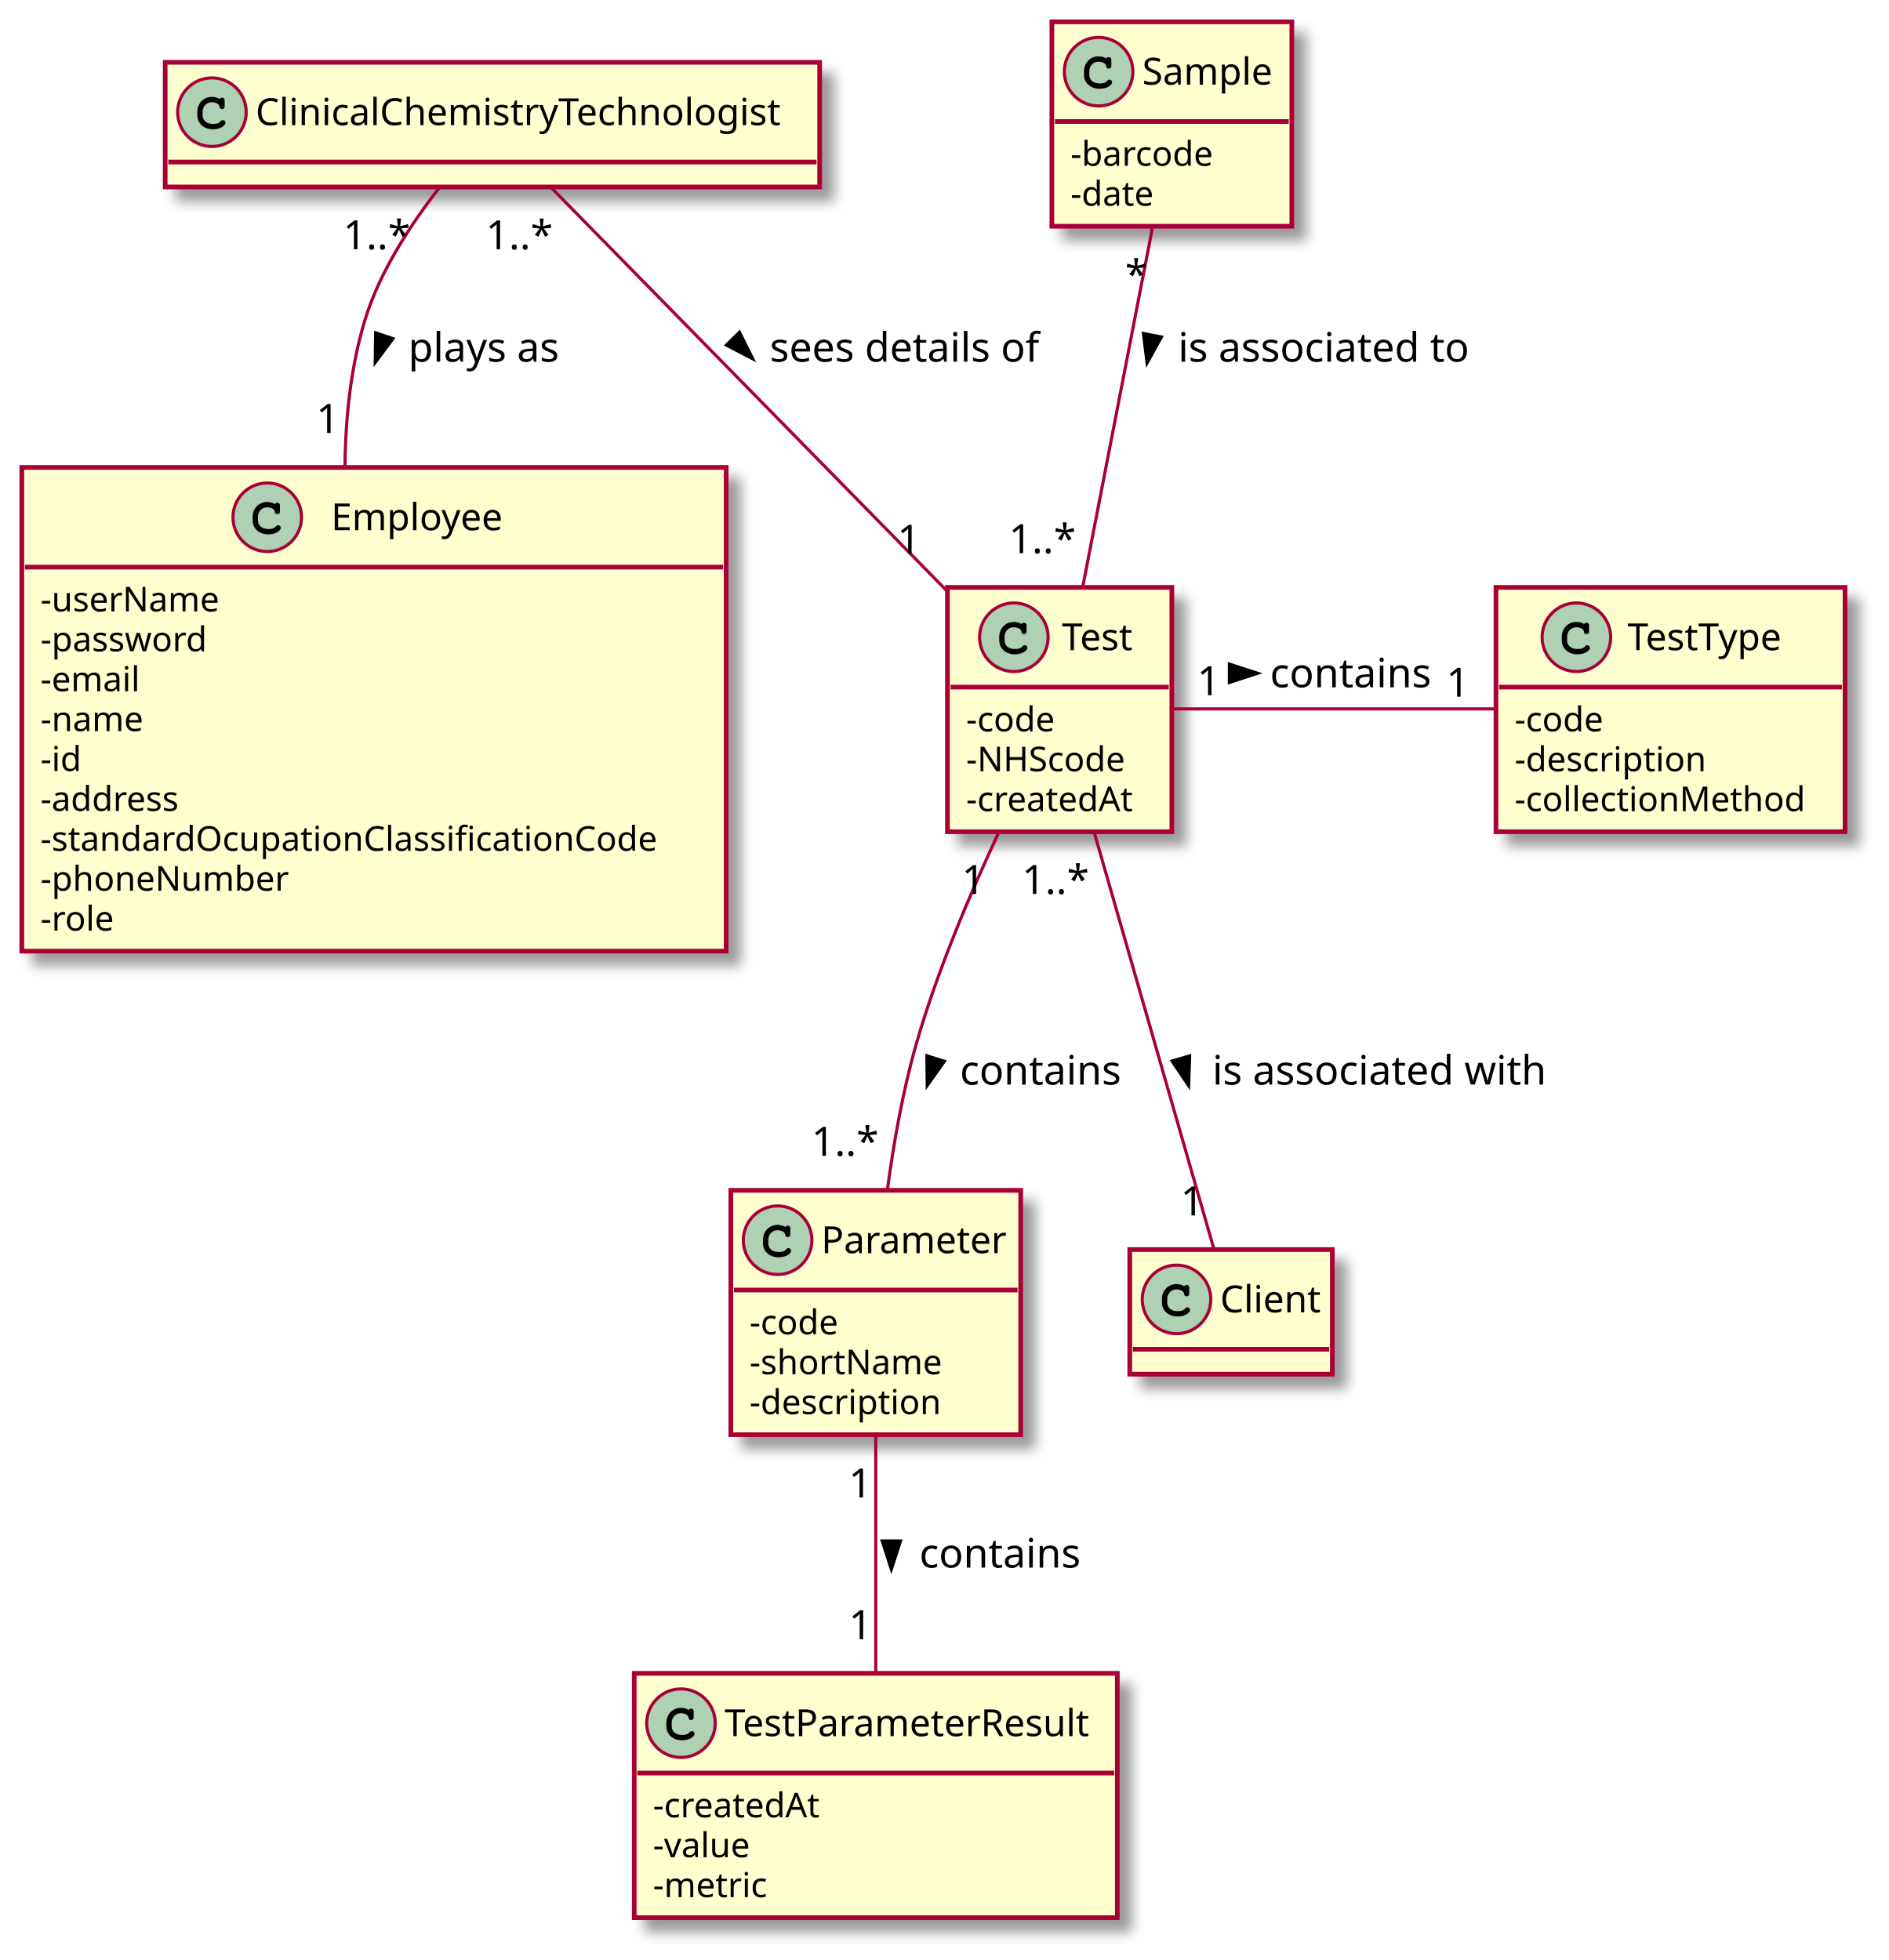
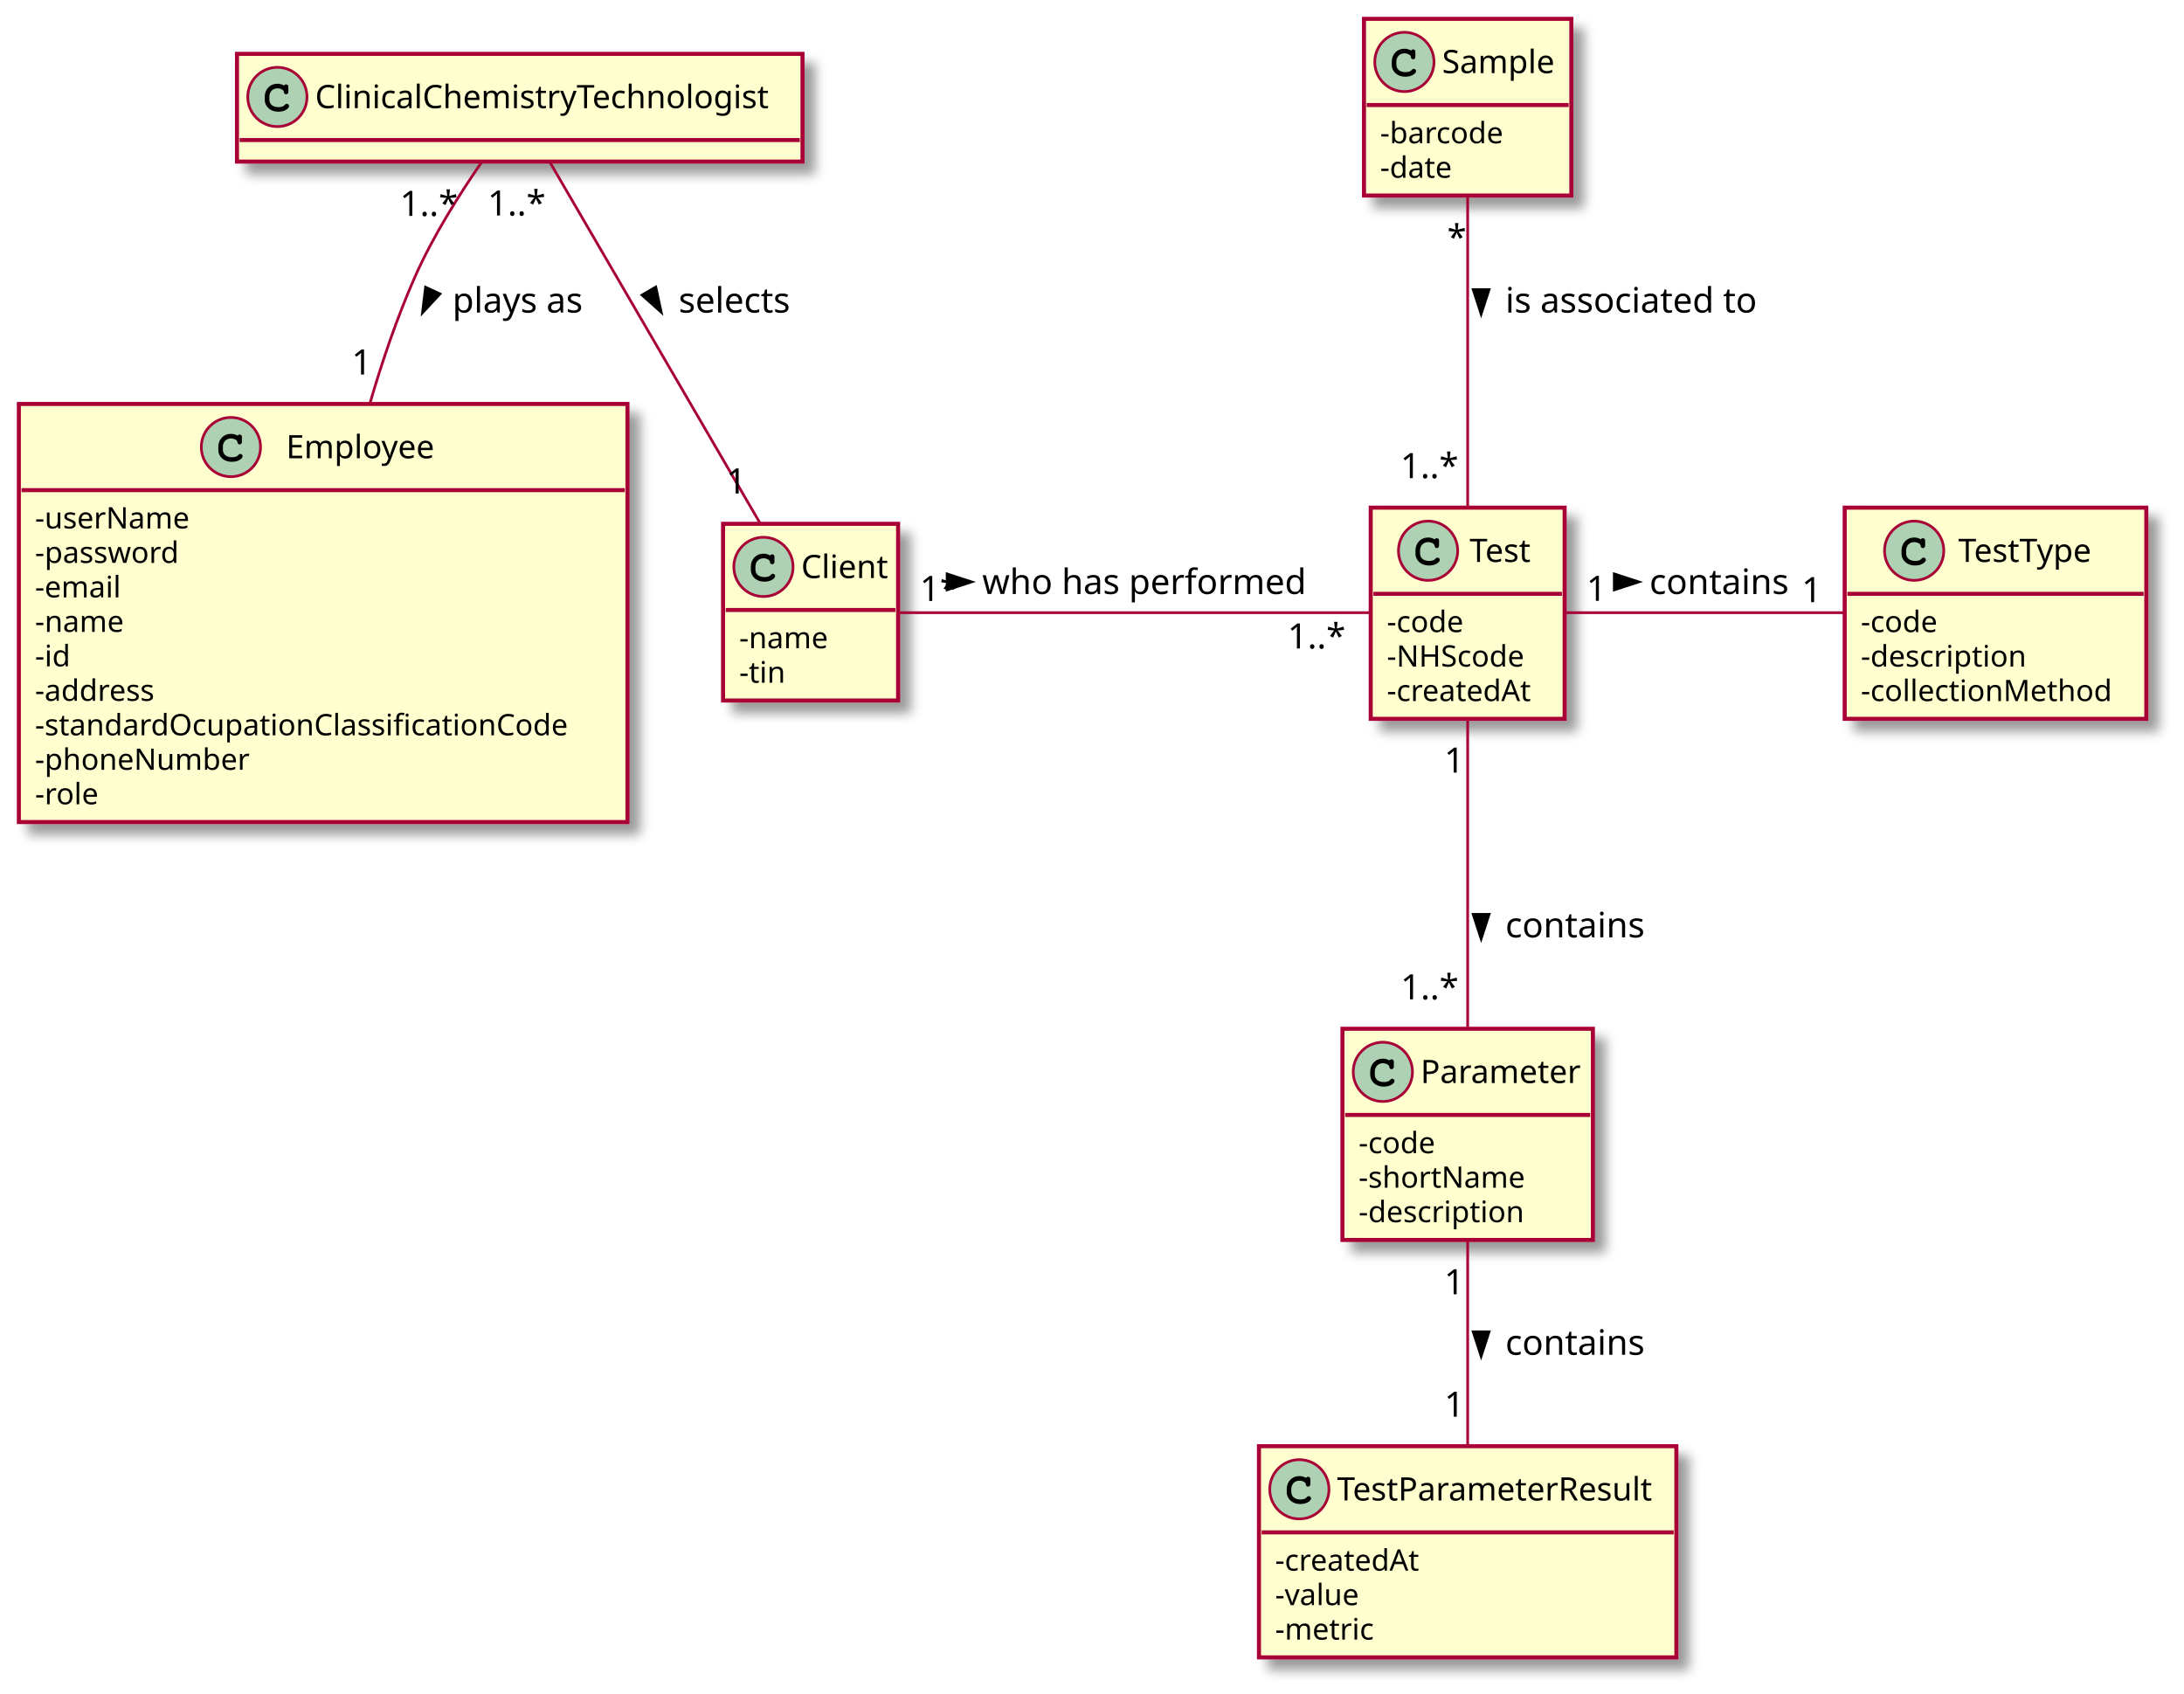
- <svg xmlns="http://www.w3.org/2000/svg" contentScriptType="application/ecmascript" contentStyleType="text/css" height="629px" preserveAspectRatio="none" style="width:606px;height:629px;background:#FFFFFF;" version="1.1" viewBox="0 0 606 629" width="606px" zoomAndPan="magnify">
+ <svg xmlns="http://www.w3.org/2000/svg" contentScriptType="application/ecmascript" contentStyleType="text/css" height="629px" preserveAspectRatio="none" style="width:811px;height:629px;background:#FFFFFF;" version="1.1" viewBox="0 0 811 629" width="811px" zoomAndPan="magnify">
  <defs>
-     <filter height="300%" id="f18g40kg3k56v" width="300%" x="-1" y="-1">
+     <filter height="300%" id="f7hba0wak4ysu" width="300%" x="-1" y="-1">
      <feGaussianBlur result="blurOut" stdDeviation="2.0" />
      <feColorMatrix in="blurOut" result="blurOut2" type="matrix" values="0 0 0 0 0 0 0 0 0 0 0 0 0 0 0 0 0 0 .4 0" />
      <feOffset dx="4.0" dy="4.0" in="blurOut2" result="blurOut3" />
      <feBlend in="SourceGraphic" in2="blurOut3" mode="normal" />
    </filter>
  </defs>
  <g>
-     <rect codeLine="5" fill="#FEFECE" filter="url(#f18g40kg3k56v)" height="78.414" id="TestParameterResult" style="stroke:#A80036;stroke-width:1.5;" width="155" x="203.5" y="537" />
-     <ellipse cx="218.5" cy="553" fill="#ADD1B2" rx="11" ry="11" style="stroke:#A80036;stroke-width:1.0;" />
-     <path d="M220.844,548.672 C219.906,548.234 219.312,548.094 218.438,548.094 C215.812,548.094 213.812,550.172 213.812,552.891 L213.812,554.016 C213.812,556.594 215.922,558.484 218.812,558.484 C220.031,558.484 221.188,558.188 221.938,557.641 C222.516,557.234 222.844,556.781 222.844,556.391 C222.844,555.938 222.453,555.547 221.984,555.547 C221.766,555.547 221.562,555.625 221.375,555.812 C220.922,556.297 220.922,556.297 220.734,556.391 C220.312,556.656 219.625,556.781 218.859,556.781 C216.812,556.781 215.516,555.688 215.516,553.984 L215.516,552.891 C215.516,551.109 216.766,549.797 218.5,549.797 C219.078,549.797 219.688,549.953 220.156,550.203 C220.641,550.484 220.812,550.703 220.906,551.109 C220.969,551.516 221,551.641 221.141,551.766 C221.281,551.906 221.516,552.016 221.734,552.016 C222,552.016 222.266,551.875 222.438,551.656 C222.547,551.5 222.578,551.312 222.578,550.891 L222.578,549.469 C222.578,549.031 222.562,548.906 222.469,548.75 C222.312,548.484 222.031,548.344 221.734,548.344 C221.438,548.344 221.234,548.438 221.016,548.75 L220.844,548.672 Z " fill="#000000" />
-     <text fill="#000000" font-family="sans-serif" font-size="12" lengthAdjust="spacing" textLength="123" x="232.5" y="557.154">TestParameterResult</text>
-     <line style="stroke:#A80036;stroke-width:1.5;" x1="204.5" x2="357.5" y1="569" y2="569" />
-     <text fill="#000000" font-family="sans-serif" font-size="11" lengthAdjust="spacing" textLength="60" x="209.5" y="583.21">-createdAt</text>
-     <text fill="#000000" font-family="sans-serif" font-size="11" lengthAdjust="spacing" textLength="36" x="209.5" y="596.015">-value</text>
-     <text fill="#000000" font-family="sans-serif" font-size="11" lengthAdjust="spacing" textLength="40" x="209.5" y="608.82">-metric</text>
-     <rect codeLine="12" fill="#FEFECE" filter="url(#f18g40kg3k56v)" height="78.414" id="Parameter" style="stroke:#A80036;stroke-width:1.5;" width="93" x="234.5" y="382" />
-     <ellipse cx="249.5" cy="398" fill="#ADD1B2" rx="11" ry="11" style="stroke:#A80036;stroke-width:1.0;" />
-     <path d="M251.844,393.672 C250.906,393.234 250.312,393.094 249.438,393.094 C246.812,393.094 244.812,395.172 244.812,397.891 L244.812,399.016 C244.812,401.594 246.922,403.484 249.812,403.484 C251.031,403.484 252.188,403.188 252.938,402.641 C253.516,402.234 253.844,401.781 253.844,401.391 C253.844,400.938 253.453,400.547 252.984,400.547 C252.766,400.547 252.562,400.625 252.375,400.812 C251.922,401.297 251.922,401.297 251.734,401.391 C251.312,401.656 250.625,401.781 249.859,401.781 C247.812,401.781 246.516,400.688 246.516,398.984 L246.516,397.891 C246.516,396.109 247.766,394.797 249.5,394.797 C250.078,394.797 250.688,394.953 251.156,395.203 C251.641,395.484 251.812,395.703 251.906,396.109 C251.969,396.516 252,396.641 252.141,396.766 C252.281,396.906 252.516,397.016 252.734,397.016 C253,397.016 253.266,396.875 253.438,396.656 C253.547,396.5 253.578,396.312 253.578,395.891 L253.578,394.469 C253.578,394.031 253.562,393.906 253.469,393.75 C253.312,393.484 253.031,393.344 252.734,393.344 C252.438,393.344 252.234,393.438 252.016,393.75 L251.844,393.672 Z " fill="#000000" />
-     <text fill="#000000" font-family="sans-serif" font-size="12" lengthAdjust="spacing" textLength="61" x="263.5" y="402.154">Parameter</text>
-     <line style="stroke:#A80036;stroke-width:1.5;" x1="235.5" x2="326.5" y1="414" y2="414" />
-     <text fill="#000000" font-family="sans-serif" font-size="11" lengthAdjust="spacing" textLength="32" x="240.5" y="428.21">-code</text>
-     <text fill="#000000" font-family="sans-serif" font-size="11" lengthAdjust="spacing" textLength="66" x="240.5" y="441.015">-shortName</text>
-     <text fill="#000000" font-family="sans-serif" font-size="11" lengthAdjust="spacing" textLength="66" x="240.5" y="453.82">-description</text>
-     <rect codeLine="19" fill="#FEFECE" filter="url(#f18g40kg3k56v)" height="78.414" id="Test" style="stroke:#A80036;stroke-width:1.5;" width="72" x="304" y="188.5" />
-     <ellipse cx="325.3" cy="204.5" fill="#ADD1B2" rx="11" ry="11" style="stroke:#A80036;stroke-width:1.0;" />
-     <path d="M327.644,200.172 C326.706,199.734 326.113,199.594 325.238,199.594 C322.613,199.594 320.613,201.672 320.613,204.391 L320.613,205.516 C320.613,208.094 322.722,209.984 325.613,209.984 C326.831,209.984 327.988,209.688 328.738,209.141 C329.316,208.734 329.644,208.281 329.644,207.891 C329.644,207.438 329.253,207.047 328.784,207.047 C328.566,207.047 328.363,207.125 328.175,207.312 C327.722,207.797 327.722,207.797 327.534,207.891 C327.113,208.156 326.425,208.281 325.659,208.281 C323.613,208.281 322.316,207.188 322.316,205.484 L322.316,204.391 C322.316,202.609 323.566,201.297 325.3,201.297 C325.878,201.297 326.488,201.453 326.956,201.703 C327.441,201.984 327.613,202.203 327.706,202.609 C327.769,203.016 327.8,203.141 327.941,203.266 C328.081,203.406 328.316,203.516 328.534,203.516 C328.8,203.516 329.066,203.375 329.238,203.156 C329.347,203 329.378,202.812 329.378,202.391 L329.378,200.969 C329.378,200.531 329.363,200.406 329.269,200.25 C329.113,199.984 328.831,199.844 328.534,199.844 C328.238,199.844 328.034,199.938 327.816,200.25 L327.644,200.172 Z " fill="#000000" />
-     <text fill="#000000" font-family="sans-serif" font-size="12" lengthAdjust="spacing" textLength="26" x="340.7" y="208.654">Test</text>
-     <line style="stroke:#A80036;stroke-width:1.5;" x1="305" x2="375" y1="220.5" y2="220.5" />
-     <text fill="#000000" font-family="sans-serif" font-size="11" lengthAdjust="spacing" textLength="32" x="310" y="234.71">-code</text>
-     <text fill="#000000" font-family="sans-serif" font-size="11" lengthAdjust="spacing" textLength="56" x="310" y="247.515">-NHScode</text>
-     <text fill="#000000" font-family="sans-serif" font-size="11" lengthAdjust="spacing" textLength="60" x="310" y="260.32">-createdAt</text>
-     <rect codeLine="25" fill="#FEFECE" filter="url(#f18g40kg3k56v)" height="40" id="ClinicalChemistryTechnologist" style="stroke:#A80036;stroke-width:1.5;" width="210" x="53" y="20" />
-     <ellipse cx="68" cy="36" fill="#ADD1B2" rx="11" ry="11" style="stroke:#A80036;stroke-width:1.0;" />
-     <path d="M70.344,31.672 C69.406,31.234 68.812,31.094 67.938,31.094 C65.312,31.094 63.312,33.172 63.312,35.891 L63.312,37.016 C63.312,39.594 65.422,41.484 68.312,41.484 C69.531,41.484 70.688,41.188 71.438,40.641 C72.016,40.234 72.344,39.781 72.344,39.391 C72.344,38.938 71.953,38.547 71.484,38.547 C71.266,38.547 71.062,38.625 70.875,38.812 C70.422,39.297 70.422,39.297 70.234,39.391 C69.812,39.656 69.125,39.781 68.359,39.781 C66.312,39.781 65.016,38.688 65.016,36.984 L65.016,35.891 C65.016,34.109 66.266,32.797 68,32.797 C68.578,32.797 69.188,32.953 69.656,33.203 C70.141,33.484 70.312,33.703 70.406,34.109 C70.469,34.516 70.5,34.641 70.641,34.766 C70.781,34.906 71.016,35.016 71.234,35.016 C71.5,35.016 71.766,34.875 71.938,34.656 C72.047,34.5 72.078,34.312 72.078,33.891 L72.078,32.469 C72.078,32.031 72.062,31.906 71.969,31.75 C71.812,31.484 71.531,31.344 71.234,31.344 C70.938,31.344 70.734,31.438 70.516,31.75 L70.344,31.672 Z " fill="#000000" />
-     <text fill="#000000" font-family="sans-serif" font-size="12" lengthAdjust="spacing" textLength="178" x="82" y="40.154">ClinicalChemistryTechnologist</text>
-     <line style="stroke:#A80036;stroke-width:1.5;" x1="54" x2="262" y1="52" y2="52" />
-     <rect codeLine="29" fill="#FEFECE" filter="url(#f18g40kg3k56v)" height="155.242" id="Employee" style="stroke:#A80036;stroke-width:1.5;" width="226" x="7" y="150" />
+     <rect codeLine="5" fill="#FEFECE" filter="url(#f7hba0wak4ysu)" height="78.414" id="TestParameterResult" style="stroke:#A80036;stroke-width:1.5;" width="155" x="467.5" y="537" />
+     <ellipse cx="482.5" cy="553" fill="#ADD1B2" rx="11" ry="11" style="stroke:#A80036;stroke-width:1.0;" />
+     <path d="M484.844,548.672 C483.906,548.234 483.312,548.094 482.438,548.094 C479.812,548.094 477.812,550.172 477.812,552.891 L477.812,554.016 C477.812,556.594 479.922,558.484 482.812,558.484 C484.031,558.484 485.188,558.188 485.938,557.641 C486.516,557.234 486.844,556.781 486.844,556.391 C486.844,555.938 486.453,555.547 485.984,555.547 C485.766,555.547 485.562,555.625 485.375,555.812 C484.922,556.297 484.922,556.297 484.734,556.391 C484.312,556.656 483.625,556.781 482.859,556.781 C480.812,556.781 479.516,555.688 479.516,553.984 L479.516,552.891 C479.516,551.109 480.766,549.797 482.5,549.797 C483.078,549.797 483.688,549.953 484.156,550.203 C484.641,550.484 484.812,550.703 484.906,551.109 C484.969,551.516 485,551.641 485.141,551.766 C485.281,551.906 485.516,552.016 485.734,552.016 C486,552.016 486.266,551.875 486.438,551.656 C486.547,551.5 486.578,551.312 486.578,550.891 L486.578,549.469 C486.578,549.031 486.562,548.906 486.469,548.75 C486.312,548.484 486.031,548.344 485.734,548.344 C485.438,548.344 485.234,548.438 485.016,548.75 L484.844,548.672 Z " fill="#000000" />
+     <text fill="#000000" font-family="sans-serif" font-size="12" lengthAdjust="spacing" textLength="123" x="496.5" y="557.154">TestParameterResult</text>
+     <line style="stroke:#A80036;stroke-width:1.5;" x1="468.5" x2="621.5" y1="569" y2="569" />
+     <text fill="#000000" font-family="sans-serif" font-size="11" lengthAdjust="spacing" textLength="60" x="473.5" y="583.21">-createdAt</text>
+     <text fill="#000000" font-family="sans-serif" font-size="11" lengthAdjust="spacing" textLength="36" x="473.5" y="596.015">-value</text>
+     <text fill="#000000" font-family="sans-serif" font-size="11" lengthAdjust="spacing" textLength="40" x="473.5" y="608.82">-metric</text>
+     <rect codeLine="12" fill="#FEFECE" filter="url(#f7hba0wak4ysu)" height="78.414" id="Parameter" style="stroke:#A80036;stroke-width:1.5;" width="93" x="498.5" y="382" />
+     <ellipse cx="513.5" cy="398" fill="#ADD1B2" rx="11" ry="11" style="stroke:#A80036;stroke-width:1.0;" />
+     <path d="M515.844,393.672 C514.906,393.234 514.312,393.094 513.438,393.094 C510.812,393.094 508.812,395.172 508.812,397.891 L508.812,399.016 C508.812,401.594 510.922,403.484 513.812,403.484 C515.031,403.484 516.188,403.188 516.938,402.641 C517.516,402.234 517.844,401.781 517.844,401.391 C517.844,400.938 517.453,400.547 516.984,400.547 C516.766,400.547 516.562,400.625 516.375,400.812 C515.922,401.297 515.922,401.297 515.734,401.391 C515.312,401.656 514.625,401.781 513.859,401.781 C511.812,401.781 510.516,400.688 510.516,398.984 L510.516,397.891 C510.516,396.109 511.766,394.797 513.5,394.797 C514.078,394.797 514.688,394.953 515.156,395.203 C515.641,395.484 515.812,395.703 515.906,396.109 C515.969,396.516 516,396.641 516.141,396.766 C516.281,396.906 516.516,397.016 516.734,397.016 C517,397.016 517.266,396.875 517.438,396.656 C517.547,396.5 517.578,396.312 517.578,395.891 L517.578,394.469 C517.578,394.031 517.562,393.906 517.469,393.75 C517.312,393.484 517.031,393.344 516.734,393.344 C516.438,393.344 516.234,393.438 516.016,393.75 L515.844,393.672 Z " fill="#000000" />
+     <text fill="#000000" font-family="sans-serif" font-size="12" lengthAdjust="spacing" textLength="61" x="527.5" y="402.154">Parameter</text>
+     <line style="stroke:#A80036;stroke-width:1.5;" x1="499.5" x2="590.5" y1="414" y2="414" />
+     <text fill="#000000" font-family="sans-serif" font-size="11" lengthAdjust="spacing" textLength="32" x="504.5" y="428.21">-code</text>
+     <text fill="#000000" font-family="sans-serif" font-size="11" lengthAdjust="spacing" textLength="66" x="504.5" y="441.015">-shortName</text>
+     <text fill="#000000" font-family="sans-serif" font-size="11" lengthAdjust="spacing" textLength="66" x="504.5" y="453.82">-description</text>
+     <rect codeLine="19" fill="#FEFECE" filter="url(#f7hba0wak4ysu)" height="78.414" id="Test" style="stroke:#A80036;stroke-width:1.5;" width="72" x="509" y="188.5" />
+     <ellipse cx="530.3" cy="204.5" fill="#ADD1B2" rx="11" ry="11" style="stroke:#A80036;stroke-width:1.0;" />
+     <path d="M532.644,200.172 C531.706,199.734 531.112,199.594 530.237,199.594 C527.612,199.594 525.612,201.672 525.612,204.391 L525.612,205.516 C525.612,208.094 527.722,209.984 530.612,209.984 C531.831,209.984 532.987,209.688 533.737,209.141 C534.316,208.734 534.644,208.281 534.644,207.891 C534.644,207.438 534.253,207.047 533.784,207.047 C533.566,207.047 533.362,207.125 533.175,207.312 C532.722,207.797 532.722,207.797 532.534,207.891 C532.112,208.156 531.425,208.281 530.659,208.281 C528.612,208.281 527.316,207.188 527.316,205.484 L527.316,204.391 C527.316,202.609 528.566,201.297 530.3,201.297 C530.878,201.297 531.487,201.453 531.956,201.703 C532.441,201.984 532.612,202.203 532.706,202.609 C532.769,203.016 532.8,203.141 532.941,203.266 C533.081,203.406 533.316,203.516 533.534,203.516 C533.8,203.516 534.066,203.375 534.237,203.156 C534.347,203 534.378,202.812 534.378,202.391 L534.378,200.969 C534.378,200.531 534.362,200.406 534.269,200.25 C534.112,199.984 533.831,199.844 533.534,199.844 C533.237,199.844 533.034,199.938 532.816,200.25 L532.644,200.172 Z " fill="#000000" />
+     <text fill="#000000" font-family="sans-serif" font-size="12" lengthAdjust="spacing" textLength="26" x="545.7" y="208.654">Test</text>
+     <line style="stroke:#A80036;stroke-width:1.5;" x1="510" x2="580" y1="220.5" y2="220.5" />
+     <text fill="#000000" font-family="sans-serif" font-size="11" lengthAdjust="spacing" textLength="32" x="515" y="234.71">-code</text>
+     <text fill="#000000" font-family="sans-serif" font-size="11" lengthAdjust="spacing" textLength="56" x="515" y="247.515">-NHScode</text>
+     <text fill="#000000" font-family="sans-serif" font-size="11" lengthAdjust="spacing" textLength="60" x="515" y="260.32">-createdAt</text>
+     <rect codeLine="25" fill="#FEFECE" filter="url(#f7hba0wak4ysu)" height="65.609" id="Client" style="stroke:#A80036;stroke-width:1.5;" width="65" x="268.5" y="194.5" />
+     <ellipse cx="283.5" cy="210.5" fill="#ADD1B2" rx="11" ry="11" style="stroke:#A80036;stroke-width:1.0;" />
+     <path d="M285.844,206.172 C284.906,205.734 284.312,205.594 283.438,205.594 C280.812,205.594 278.812,207.672 278.812,210.391 L278.812,211.516 C278.812,214.094 280.922,215.984 283.812,215.984 C285.031,215.984 286.188,215.688 286.938,215.141 C287.516,214.734 287.844,214.281 287.844,213.891 C287.844,213.438 287.453,213.047 286.984,213.047 C286.766,213.047 286.562,213.125 286.375,213.312 C285.922,213.797 285.922,213.797 285.734,213.891 C285.312,214.156 284.625,214.281 283.859,214.281 C281.812,214.281 280.516,213.188 280.516,211.484 L280.516,210.391 C280.516,208.609 281.766,207.297 283.5,207.297 C284.078,207.297 284.688,207.453 285.156,207.703 C285.641,207.984 285.812,208.203 285.906,208.609 C285.969,209.016 286,209.141 286.141,209.266 C286.281,209.406 286.516,209.516 286.734,209.516 C287,209.516 287.266,209.375 287.438,209.156 C287.547,209 287.578,208.812 287.578,208.391 L287.578,206.969 C287.578,206.531 287.562,206.406 287.469,206.25 C287.312,205.984 287.031,205.844 286.734,205.844 C286.438,205.844 286.234,205.938 286.016,206.25 L285.844,206.172 Z " fill="#000000" />
+     <text fill="#000000" font-family="sans-serif" font-size="12" lengthAdjust="spacing" textLength="33" x="297.5" y="214.654">Client</text>
+     <line style="stroke:#A80036;stroke-width:1.5;" x1="269.5" x2="332.5" y1="226.5" y2="226.5" />
+     <text fill="#000000" font-family="sans-serif" font-size="11" lengthAdjust="spacing" textLength="37" x="274.5" y="240.71">-name</text>
+     <text fill="#000000" font-family="sans-serif" font-size="11" lengthAdjust="spacing" textLength="18" x="274.5" y="253.515">-tin</text>
+     <rect codeLine="30" fill="#FEFECE" filter="url(#f7hba0wak4ysu)" height="155.242" id="Employee" style="stroke:#A80036;stroke-width:1.5;" width="226" x="7" y="150" />
    <ellipse cx="85.75" cy="166" fill="#ADD1B2" rx="11" ry="11" style="stroke:#A80036;stroke-width:1.0;" />
    <path d="M88.094,161.672 C87.156,161.234 86.562,161.094 85.688,161.094 C83.062,161.094 81.062,163.172 81.062,165.891 L81.062,167.016 C81.062,169.594 83.172,171.484 86.062,171.484 C87.281,171.484 88.438,171.188 89.188,170.641 C89.766,170.234 90.094,169.781 90.094,169.391 C90.094,168.938 89.703,168.547 89.234,168.547 C89.016,168.547 88.812,168.625 88.625,168.812 C88.172,169.297 88.172,169.297 87.984,169.391 C87.562,169.656 86.875,169.781 86.109,169.781 C84.062,169.781 82.766,168.688 82.766,166.984 L82.766,165.891 C82.766,164.109 84.016,162.797 85.75,162.797 C86.328,162.797 86.938,162.953 87.406,163.203 C87.891,163.484 88.062,163.703 88.156,164.109 C88.219,164.516 88.25,164.641 88.391,164.766 C88.531,164.906 88.766,165.016 88.984,165.016 C89.25,165.016 89.516,164.875 89.688,164.656 C89.797,164.5 89.828,164.312 89.828,163.891 L89.828,162.469 C89.828,162.031 89.812,161.906 89.719,161.75 C89.562,161.484 89.281,161.344 88.984,161.344 C88.688,161.344 88.484,161.438 88.266,161.75 L88.094,161.672 Z " fill="#000000" />
    <text fill="#000000" font-family="sans-serif" font-size="12" lengthAdjust="spacing" textLength="60" x="106.25" y="170.154">Employee</text>
    <line style="stroke:#A80036;stroke-width:1.5;" x1="8" x2="232" y1="182" y2="182" />
    <text fill="#000000" font-family="sans-serif" font-size="11" lengthAdjust="spacing" textLength="63" x="13" y="196.21">-userName</text>
    <text fill="#000000" font-family="sans-serif" font-size="11" lengthAdjust="spacing" textLength="57" x="13" y="209.015">-password</text>
    <text fill="#000000" font-family="sans-serif" font-size="11" lengthAdjust="spacing" textLength="36" x="13" y="221.82">-email</text>
    <text fill="#000000" font-family="sans-serif" font-size="11" lengthAdjust="spacing" textLength="37" x="13" y="234.625">-name</text>
    <text fill="#000000" font-family="sans-serif" font-size="11" lengthAdjust="spacing" textLength="14" x="13" y="247.429">-id</text>
    <text fill="#000000" font-family="sans-serif" font-size="11" lengthAdjust="spacing" textLength="49" x="13" y="260.234">-address</text>
    <text fill="#000000" font-family="sans-serif" font-size="11" lengthAdjust="spacing" textLength="214" x="13" y="273.039">-standardOcupationClassificationCode</text>
    <text fill="#000000" font-family="sans-serif" font-size="11" lengthAdjust="spacing" textLength="85" x="13" y="285.843">-phoneNumber</text>
    <text fill="#000000" font-family="sans-serif" font-size="11" lengthAdjust="spacing" textLength="26" x="13" y="298.648">-role</text>
-     <rect codeLine="41" fill="#FEFECE" filter="url(#f18g40kg3k56v)" height="78.414" id="TestType" style="stroke:#A80036;stroke-width:1.5;" width="112" x="480" y="188.5" />
-     <ellipse cx="505.8" cy="204.5" fill="#ADD1B2" rx="11" ry="11" style="stroke:#A80036;stroke-width:1.0;" />
-     <path d="M508.144,200.172 C507.206,199.734 506.613,199.594 505.738,199.594 C503.113,199.594 501.113,201.672 501.113,204.391 L501.113,205.516 C501.113,208.094 503.222,209.984 506.113,209.984 C507.331,209.984 508.488,209.688 509.238,209.141 C509.816,208.734 510.144,208.281 510.144,207.891 C510.144,207.438 509.753,207.047 509.284,207.047 C509.066,207.047 508.863,207.125 508.675,207.312 C508.222,207.797 508.222,207.797 508.034,207.891 C507.613,208.156 506.925,208.281 506.159,208.281 C504.113,208.281 502.816,207.188 502.816,205.484 L502.816,204.391 C502.816,202.609 504.066,201.297 505.8,201.297 C506.378,201.297 506.988,201.453 507.456,201.703 C507.941,201.984 508.113,202.203 508.206,202.609 C508.269,203.016 508.3,203.141 508.441,203.266 C508.581,203.406 508.816,203.516 509.034,203.516 C509.3,203.516 509.566,203.375 509.738,203.156 C509.847,203 509.878,202.812 509.878,202.391 L509.878,200.969 C509.878,200.531 509.863,200.406 509.769,200.25 C509.613,199.984 509.331,199.844 509.034,199.844 C508.738,199.844 508.534,199.938 508.316,200.25 L508.144,200.172 Z " fill="#000000" />
-     <text fill="#000000" font-family="sans-serif" font-size="12" lengthAdjust="spacing" textLength="56" x="522.2" y="208.654">TestType</text>
-     <line style="stroke:#A80036;stroke-width:1.5;" x1="481" x2="591" y1="220.5" y2="220.5" />
-     <text fill="#000000" font-family="sans-serif" font-size="11" lengthAdjust="spacing" textLength="32" x="486" y="234.71">-code</text>
-     <text fill="#000000" font-family="sans-serif" font-size="11" lengthAdjust="spacing" textLength="66" x="486" y="247.515">-description</text>
-     <text fill="#000000" font-family="sans-serif" font-size="11" lengthAdjust="spacing" textLength="100" x="486" y="260.32">-collectionMethod</text>
-     <rect codeLine="48" fill="#FEFECE" filter="url(#f18g40kg3k56v)" height="65.609" id="Sample" style="stroke:#A80036;stroke-width:1.5;" width="77" x="337.5" y="7" />
-     <ellipse cx="352.5" cy="23" fill="#ADD1B2" rx="11" ry="11" style="stroke:#A80036;stroke-width:1.0;" />
-     <path d="M354.844,18.672 C353.906,18.234 353.312,18.094 352.438,18.094 C349.812,18.094 347.812,20.172 347.812,22.891 L347.812,24.016 C347.812,26.594 349.922,28.484 352.812,28.484 C354.031,28.484 355.188,28.188 355.938,27.641 C356.516,27.234 356.844,26.781 356.844,26.391 C356.844,25.938 356.453,25.547 355.984,25.547 C355.766,25.547 355.562,25.625 355.375,25.812 C354.922,26.297 354.922,26.297 354.734,26.391 C354.312,26.656 353.625,26.781 352.859,26.781 C350.812,26.781 349.516,25.688 349.516,23.984 L349.516,22.891 C349.516,21.109 350.766,19.797 352.5,19.797 C353.078,19.797 353.688,19.953 354.156,20.203 C354.641,20.484 354.812,20.703 354.906,21.109 C354.969,21.516 355,21.641 355.141,21.766 C355.281,21.906 355.516,22.016 355.734,22.016 C356,22.016 356.266,21.875 356.438,21.656 C356.547,21.5 356.578,21.312 356.578,20.891 L356.578,19.469 C356.578,19.031 356.562,18.906 356.469,18.75 C356.312,18.484 356.031,18.344 355.734,18.344 C355.438,18.344 355.234,18.438 355.016,18.75 L354.844,18.672 Z " fill="#000000" />
-     <text fill="#000000" font-family="sans-serif" font-size="12" lengthAdjust="spacing" textLength="45" x="366.5" y="27.154">Sample</text>
-     <line style="stroke:#A80036;stroke-width:1.5;" x1="338.5" x2="413.5" y1="39" y2="39" />
-     <text fill="#000000" font-family="sans-serif" font-size="11" lengthAdjust="spacing" textLength="50" x="343.5" y="53.21">-barcode</text>
-     <text fill="#000000" font-family="sans-serif" font-size="11" lengthAdjust="spacing" textLength="30" x="343.5" y="66.015">-date</text>
-     <rect fill="#FEFECE" filter="url(#f18g40kg3k56v)" height="40" id="Client" style="stroke:#A80036;stroke-width:1.5;" width="65" x="362.5" y="401" />
-     <ellipse cx="377.5" cy="417" fill="#ADD1B2" rx="11" ry="11" style="stroke:#A80036;stroke-width:1.0;" />
-     <path d="M379.844,412.672 C378.906,412.234 378.312,412.094 377.438,412.094 C374.812,412.094 372.812,414.172 372.812,416.891 L372.812,418.016 C372.812,420.594 374.922,422.484 377.812,422.484 C379.031,422.484 380.188,422.188 380.938,421.641 C381.516,421.234 381.844,420.781 381.844,420.391 C381.844,419.938 381.453,419.547 380.984,419.547 C380.766,419.547 380.562,419.625 380.375,419.812 C379.922,420.297 379.922,420.297 379.734,420.391 C379.312,420.656 378.625,420.781 377.859,420.781 C375.812,420.781 374.516,419.688 374.516,417.984 L374.516,416.891 C374.516,415.109 375.766,413.797 377.5,413.797 C378.078,413.797 378.688,413.953 379.156,414.203 C379.641,414.484 379.812,414.703 379.906,415.109 C379.969,415.516 380,415.641 380.141,415.766 C380.281,415.906 380.516,416.016 380.734,416.016 C381,416.016 381.266,415.875 381.438,415.656 C381.547,415.5 381.578,415.312 381.578,414.891 L381.578,413.469 C381.578,413.031 381.562,412.906 381.469,412.75 C381.312,412.484 381.031,412.344 380.734,412.344 C380.438,412.344 380.234,412.438 380.016,412.75 L379.844,412.672 Z " fill="#000000" />
-     <text fill="#000000" font-family="sans-serif" font-size="12" lengthAdjust="spacing" textLength="33" x="391.5" y="421.154">Client</text>
-     <line style="stroke:#A80036;stroke-width:1.5;" x1="363.5" x2="426.5" y1="433" y2="433" />
-     <path codeLine="53" d="M376.407,227.5 C405.412,227.5 446.523,227.5 479.754,227.5 " fill="none" id="Test-TestType" style="stroke:#A80036;stroke-width:1.0;" />
-     <polygon fill="#000000" points="403.5,216.066,394.455,213.127,394.455,219.005,403.5,216.066" style="stroke:#000000;stroke-width:1.0;" />
-     <text fill="#000000" font-family="sans-serif" font-size="13" lengthAdjust="spacing" textLength="54" x="407.5" y="220.567">contains</text>
-     <text fill="#000000" font-family="sans-serif" font-size="13" lengthAdjust="spacing" textLength="8" x="384.11" y="223.11">1</text>
-     <text fill="#000000" font-family="sans-serif" font-size="13" lengthAdjust="spacing" textLength="8" x="464.035" y="223.588">1</text>
-     <path codeLine="54" d="M320.729,266.573 C311.373,286.504 300.729,311.577 294,335 C289.672,350.066 286.707,367.072 284.716,381.893 " fill="none" id="Test-Parameter" style="stroke:#A80036;stroke-width:1.0;" />
-     <polygon fill="#000000" points="297.51,348.339,303.011,340.581,297.401,338.829,297.51,348.339" style="stroke:#000000;stroke-width:1.0;" />
-     <text fill="#000000" font-family="sans-serif" font-size="13" lengthAdjust="spacing" textLength="54" x="308" y="348.067">contains</text>
-     <text fill="#000000" font-family="sans-serif" font-size="13" lengthAdjust="spacing" textLength="8" x="308.584" y="286.911">1</text>
-     <text fill="#000000" font-family="sans-serif" font-size="13" lengthAdjust="spacing" textLength="23" x="260.378" y="370.925">1..*</text>
-     <path codeLine="55" d="M369.729,73.312 C363.504,105.387 353.965,154.542 347.379,188.479 " fill="none" id="Sample-Test" style="stroke:#A80036;stroke-width:1.0;" />
-     <polygon fill="#000000" points="368.047,116.475,372.656,108.155,366.885,107.035,368.047,116.475" style="stroke:#000000;stroke-width:1.0;" />
-     <text fill="#000000" font-family="sans-serif" font-size="13" lengthAdjust="spacing" textLength="100" x="378" y="116.067">is associated to</text>
-     <text fill="#000000" font-family="sans-serif" font-size="13" lengthAdjust="spacing" textLength="7" x="360.988" y="92.695">*</text>
-     <text fill="#000000" font-family="sans-serif" font-size="13" lengthAdjust="spacing" textLength="23" x="323.671" y="177.526">1..*</text>
-     <path codeLine="56" d="M281,460.214 C281,483.581 281,513.368 281,536.743 " fill="none" id="Parameter-TestParameterResult" style="stroke:#A80036;stroke-width:1.0;" />
-     <polygon fill="#000000" points="286,503.566,288.939,494.521,283.061,494.521,286,503.566" style="stroke:#000000;stroke-width:1.0;" />
-     <text fill="#000000" font-family="sans-serif" font-size="13" lengthAdjust="spacing" textLength="54" x="295" y="503.067">contains</text>
-     <text fill="#000000" font-family="sans-serif" font-size="13" lengthAdjust="spacing" textLength="8" x="272.288" y="480.577">1</text>
-     <text fill="#000000" font-family="sans-serif" font-size="13" lengthAdjust="spacing" textLength="8" x="272.337" y="526.043">1</text>
-     <path codeLine="57" d="M350.998,266.793 C362.628,307.287 380.507,369.539 389.473,400.755 " fill="none" id="Test-Client" style="stroke:#A80036;stroke-width:1.0;" />
-     <polygon fill="#000000" points="381.38,348.372,381.708,338.867,376.059,340.49,381.38,348.372" style="stroke:#000000;stroke-width:1.0;" />
-     <text fill="#000000" font-family="sans-serif" font-size="13" lengthAdjust="spacing" textLength="114" x="389" y="348.067">is associated with</text>
-     <text fill="#000000" font-family="sans-serif" font-size="13" lengthAdjust="spacing" textLength="23" x="327.912" y="286.878">1..*</text>
-     <text fill="#000000" font-family="sans-serif" font-size="13" lengthAdjust="spacing" textLength="8" x="378.793" y="390.037">1</text>
-     <path codeLine="58" d="M176.792,60.153 C206.672,90.608 265.541,150.609 303.806,189.61 " fill="none" id="ClinicalChemistryTechnologist-Test" style="stroke:#A80036;stroke-width:1.0;" />
-     <polygon fill="#000000" points="241.502,115.135,237.265,106.621,233.069,110.737,241.502,115.135" style="stroke:#000000;stroke-width:1.0;" />
-     <text fill="#000000" font-family="sans-serif" font-size="13" lengthAdjust="spacing" textLength="93" x="247" y="116.067">sees details of</text>
-     <text fill="#000000" font-family="sans-serif" font-size="13" lengthAdjust="spacing" textLength="23" x="155.843" y="80.016">1..*</text>
-     <text fill="#000000" font-family="sans-serif" font-size="13" lengthAdjust="spacing" textLength="8" x="287.893" y="177.713">1</text>
-     <path codeLine="59" d="M141.068,60.136 C132.007,71.682 121.757,87.182 117,103 C112.553,117.788 110.844,134.026 110.686,149.73 " fill="none" id="ClinicalChemistryTechnologist-Employee" style="stroke:#A80036;stroke-width:1.0;" />
-     <polygon fill="#000000" points="120.394,116.302,126.082,108.679,120.516,106.792,120.394,116.302" style="stroke:#000000;stroke-width:1.0;" />
-     <text fill="#000000" font-family="sans-serif" font-size="13" lengthAdjust="spacing" textLength="53" x="131" y="116.067">plays as</text>
-     <text fill="#000000" font-family="sans-serif" font-size="13" lengthAdjust="spacing" textLength="23" x="110.072" y="79.994">1..*</text>
-     <text fill="#000000" font-family="sans-serif" font-size="13" lengthAdjust="spacing" textLength="8" x="101.459" y="138.931">1</text>
+     <rect codeLine="42" fill="#FEFECE" filter="url(#f7hba0wak4ysu)" height="78.414" id="TestType" style="stroke:#A80036;stroke-width:1.5;" width="112" x="685" y="188.5" />
+     <ellipse cx="710.8" cy="204.5" fill="#ADD1B2" rx="11" ry="11" style="stroke:#A80036;stroke-width:1.0;" />
+     <path d="M713.144,200.172 C712.206,199.734 711.612,199.594 710.737,199.594 C708.112,199.594 706.112,201.672 706.112,204.391 L706.112,205.516 C706.112,208.094 708.222,209.984 711.112,209.984 C712.331,209.984 713.487,209.688 714.237,209.141 C714.816,208.734 715.144,208.281 715.144,207.891 C715.144,207.438 714.753,207.047 714.284,207.047 C714.066,207.047 713.862,207.125 713.675,207.312 C713.222,207.797 713.222,207.797 713.034,207.891 C712.612,208.156 711.925,208.281 711.159,208.281 C709.112,208.281 707.816,207.188 707.816,205.484 L707.816,204.391 C707.816,202.609 709.066,201.297 710.8,201.297 C711.378,201.297 711.987,201.453 712.456,201.703 C712.941,201.984 713.112,202.203 713.206,202.609 C713.269,203.016 713.3,203.141 713.441,203.266 C713.581,203.406 713.816,203.516 714.034,203.516 C714.3,203.516 714.566,203.375 714.737,203.156 C714.847,203 714.878,202.812 714.878,202.391 L714.878,200.969 C714.878,200.531 714.862,200.406 714.769,200.25 C714.612,199.984 714.331,199.844 714.034,199.844 C713.737,199.844 713.534,199.938 713.316,200.25 L713.144,200.172 Z " fill="#000000" />
+     <text fill="#000000" font-family="sans-serif" font-size="12" lengthAdjust="spacing" textLength="56" x="727.2" y="208.654">TestType</text>
+     <line style="stroke:#A80036;stroke-width:1.5;" x1="686" x2="796" y1="220.5" y2="220.5" />
+     <text fill="#000000" font-family="sans-serif" font-size="11" lengthAdjust="spacing" textLength="32" x="691" y="234.71">-code</text>
+     <text fill="#000000" font-family="sans-serif" font-size="11" lengthAdjust="spacing" textLength="66" x="691" y="247.515">-description</text>
+     <text fill="#000000" font-family="sans-serif" font-size="11" lengthAdjust="spacing" textLength="100" x="691" y="260.32">-collectionMethod</text>
+     <rect codeLine="49" fill="#FEFECE" filter="url(#f7hba0wak4ysu)" height="65.609" id="Sample" style="stroke:#A80036;stroke-width:1.5;" width="77" x="506.5" y="7" />
+     <ellipse cx="521.5" cy="23" fill="#ADD1B2" rx="11" ry="11" style="stroke:#A80036;stroke-width:1.0;" />
+     <path d="M523.844,18.672 C522.906,18.234 522.312,18.094 521.438,18.094 C518.812,18.094 516.812,20.172 516.812,22.891 L516.812,24.016 C516.812,26.594 518.922,28.484 521.812,28.484 C523.031,28.484 524.188,28.188 524.938,27.641 C525.516,27.234 525.844,26.781 525.844,26.391 C525.844,25.938 525.453,25.547 524.984,25.547 C524.766,25.547 524.562,25.625 524.375,25.812 C523.922,26.297 523.922,26.297 523.734,26.391 C523.312,26.656 522.625,26.781 521.859,26.781 C519.812,26.781 518.516,25.688 518.516,23.984 L518.516,22.891 C518.516,21.109 519.766,19.797 521.5,19.797 C522.078,19.797 522.688,19.953 523.156,20.203 C523.641,20.484 523.812,20.703 523.906,21.109 C523.969,21.516 524,21.641 524.141,21.766 C524.281,21.906 524.516,22.016 524.734,22.016 C525,22.016 525.266,21.875 525.438,21.656 C525.547,21.5 525.578,21.312 525.578,20.891 L525.578,19.469 C525.578,19.031 525.562,18.906 525.469,18.75 C525.312,18.484 525.031,18.344 524.734,18.344 C524.438,18.344 524.234,18.438 524.016,18.75 L523.844,18.672 Z " fill="#000000" />
+     <text fill="#000000" font-family="sans-serif" font-size="12" lengthAdjust="spacing" textLength="45" x="535.5" y="27.154">Sample</text>
+     <line style="stroke:#A80036;stroke-width:1.5;" x1="507.5" x2="582.5" y1="39" y2="39" />
+     <text fill="#000000" font-family="sans-serif" font-size="11" lengthAdjust="spacing" textLength="50" x="512.5" y="53.21">-barcode</text>
+     <text fill="#000000" font-family="sans-serif" font-size="11" lengthAdjust="spacing" textLength="30" x="512.5" y="66.015">-date</text>
+     <rect fill="#FEFECE" filter="url(#f7hba0wak4ysu)" height="40" id="ClinicalChemistryTechnologist" style="stroke:#A80036;stroke-width:1.5;" width="210" x="88" y="20" />
+     <ellipse cx="103" cy="36" fill="#ADD1B2" rx="11" ry="11" style="stroke:#A80036;stroke-width:1.0;" />
+     <path d="M105.344,31.672 C104.406,31.234 103.812,31.094 102.938,31.094 C100.312,31.094 98.312,33.172 98.312,35.891 L98.312,37.016 C98.312,39.594 100.422,41.484 103.312,41.484 C104.531,41.484 105.688,41.188 106.438,40.641 C107.016,40.234 107.344,39.781 107.344,39.391 C107.344,38.938 106.953,38.547 106.484,38.547 C106.266,38.547 106.062,38.625 105.875,38.812 C105.422,39.297 105.422,39.297 105.234,39.391 C104.812,39.656 104.125,39.781 103.359,39.781 C101.312,39.781 100.016,38.688 100.016,36.984 L100.016,35.891 C100.016,34.109 101.266,32.797 103,32.797 C103.578,32.797 104.188,32.953 104.656,33.203 C105.141,33.484 105.312,33.703 105.406,34.109 C105.469,34.516 105.5,34.641 105.641,34.766 C105.781,34.906 106.016,35.016 106.234,35.016 C106.5,35.016 106.766,34.875 106.938,34.656 C107.047,34.5 107.078,34.312 107.078,33.891 L107.078,32.469 C107.078,32.031 107.062,31.906 106.969,31.75 C106.812,31.484 106.531,31.344 106.234,31.344 C105.938,31.344 105.734,31.438 105.516,31.75 L105.344,31.672 Z " fill="#000000" />
+     <text fill="#000000" font-family="sans-serif" font-size="12" lengthAdjust="spacing" textLength="178" x="117" y="40.154">ClinicalChemistryTechnologist</text>
+     <line style="stroke:#A80036;stroke-width:1.5;" x1="89" x2="297" y1="52" y2="52" />
+     <path codeLine="54" d="M581.407,227.5 C610.412,227.5 651.523,227.5 684.754,227.5 " fill="none" id="Test-TestType" style="stroke:#A80036;stroke-width:1.0;" />
+     <polygon fill="#000000" points="608.5,216.066,599.455,213.127,599.455,219.005,608.5,216.066" style="stroke:#000000;stroke-width:1.0;" />
+     <text fill="#000000" font-family="sans-serif" font-size="13" lengthAdjust="spacing" textLength="54" x="612.5" y="220.567">contains</text>
+     <text fill="#000000" font-family="sans-serif" font-size="13" lengthAdjust="spacing" textLength="8" x="589.11" y="223.11">1</text>
+     <text fill="#000000" font-family="sans-serif" font-size="13" lengthAdjust="spacing" textLength="8" x="669.035" y="223.588">1</text>
+     <path codeLine="55" d="M545,266.793 C545,300.192 545,348.394 545,381.774 " fill="none" id="Test-Parameter" style="stroke:#A80036;stroke-width:1.0;" />
+     <polygon fill="#000000" points="550,348.566,552.939,339.521,547.061,339.521,550,348.566" style="stroke:#000000;stroke-width:1.0;" />
+     <text fill="#000000" font-family="sans-serif" font-size="13" lengthAdjust="spacing" textLength="54" x="559" y="348.067">contains</text>
+     <text fill="#000000" font-family="sans-serif" font-size="13" lengthAdjust="spacing" textLength="8" x="536.312" y="286.878">1</text>
+     <text fill="#000000" font-family="sans-serif" font-size="13" lengthAdjust="spacing" textLength="23" x="520.095" y="371.079">1..*</text>
+     <path codeLine="56" d="M545,73.312 C545,105.387 545,154.542 545,188.479 " fill="none" id="Sample-Test" style="stroke:#A80036;stroke-width:1.0;" />
+     <polygon fill="#000000" points="550,116.566,552.939,107.521,547.061,107.521,550,116.566" style="stroke:#000000;stroke-width:1.0;" />
+     <text fill="#000000" font-family="sans-serif" font-size="13" lengthAdjust="spacing" textLength="100" x="559" y="116.067">is associated to</text>
+     <text fill="#000000" font-family="sans-serif" font-size="13" lengthAdjust="spacing" textLength="7" x="537.377" y="92.695">*</text>
+     <text fill="#000000" font-family="sans-serif" font-size="13" lengthAdjust="spacing" textLength="23" x="520.023" y="177.526">1..*</text>
+     <path codeLine="57" d="M545,460.214 C545,483.581 545,513.368 545,536.743 " fill="none" id="Parameter-TestParameterResult" style="stroke:#A80036;stroke-width:1.0;" />
+     <polygon fill="#000000" points="550,503.566,552.939,494.521,547.061,494.521,550,503.566" style="stroke:#000000;stroke-width:1.0;" />
+     <text fill="#000000" font-family="sans-serif" font-size="13" lengthAdjust="spacing" textLength="54" x="559" y="503.067">contains</text>
+     <text fill="#000000" font-family="sans-serif" font-size="13" lengthAdjust="spacing" textLength="8" x="536.288" y="480.577">1</text>
+     <text fill="#000000" font-family="sans-serif" font-size="13" lengthAdjust="spacing" textLength="8" x="536.337" y="526.043">1</text>
+     <path codeLine="58" d="M333.654,227.5 C379.234,227.5 461.647,227.5 508.97,227.5 " fill="none" id="Client-Test" style="stroke:#A80036;stroke-width:1.0;" />
+     <polygon fill="#000000" points="360.75,216.066,351.705,213.127,351.705,219.005,360.75,216.066" style="stroke:#000000;stroke-width:1.0;" />
+     <text fill="#000000" font-family="sans-serif" font-size="13" lengthAdjust="spacing" textLength="126" x="364.75" y="220.567">who has performed</text>
+     <text fill="#000000" font-family="sans-serif" font-size="13" lengthAdjust="spacing" textLength="15" x="341.559" y="223.142">1*</text>
+     <text fill="#000000" font-family="sans-serif" font-size="13" lengthAdjust="spacing" textLength="23" x="478.098" y="240.786">1..*</text>
+     <path codeLine="59" d="M204.151,60.153 C222.637,91.904 259.82,155.769 282.352,194.471 " fill="none" id="ClinicalChemistryTechnologist-Client" style="stroke:#A80036;stroke-width:1.0;" />
+     <polygon fill="#000000" points="245.516,115.887,243.505,106.592,238.425,109.549,245.516,115.887" style="stroke:#000000;stroke-width:1.0;" />
+     <text fill="#000000" font-family="sans-serif" font-size="13" lengthAdjust="spacing" textLength="45" x="252" y="116.067">selects</text>
+     <text fill="#000000" font-family="sans-serif" font-size="13" lengthAdjust="spacing" textLength="23" x="181.053" y="80.016">1..*</text>
+     <text fill="#000000" font-family="sans-serif" font-size="13" lengthAdjust="spacing" textLength="8" x="269.681" y="183.233">1</text>
+     <path codeLine="60" d="M178.99,60.007 C170.773,71.878 160.718,87.756 154,103 C147.498,117.754 141.952,134.056 137.342,149.847 " fill="none" id="ClinicalChemistryTechnologist-Employee" style="stroke:#A80036;stroke-width:1.0;" />
+     <polygon fill="#000000" points="156.897,116.103,163.368,109.133,158.035,106.66,156.897,116.103" style="stroke:#000000;stroke-width:1.0;" />
+     <text fill="#000000" font-family="sans-serif" font-size="13" lengthAdjust="spacing" textLength="53" x="168" y="116.067">plays as</text>
+     <text fill="#000000" font-family="sans-serif" font-size="13" lengthAdjust="spacing" textLength="23" x="148.496" y="80.174">1..*</text>
+     <text fill="#000000" font-family="sans-serif" font-size="13" lengthAdjust="spacing" textLength="8" x="130.572" y="139.059">1</text>
  </g>
</svg>
